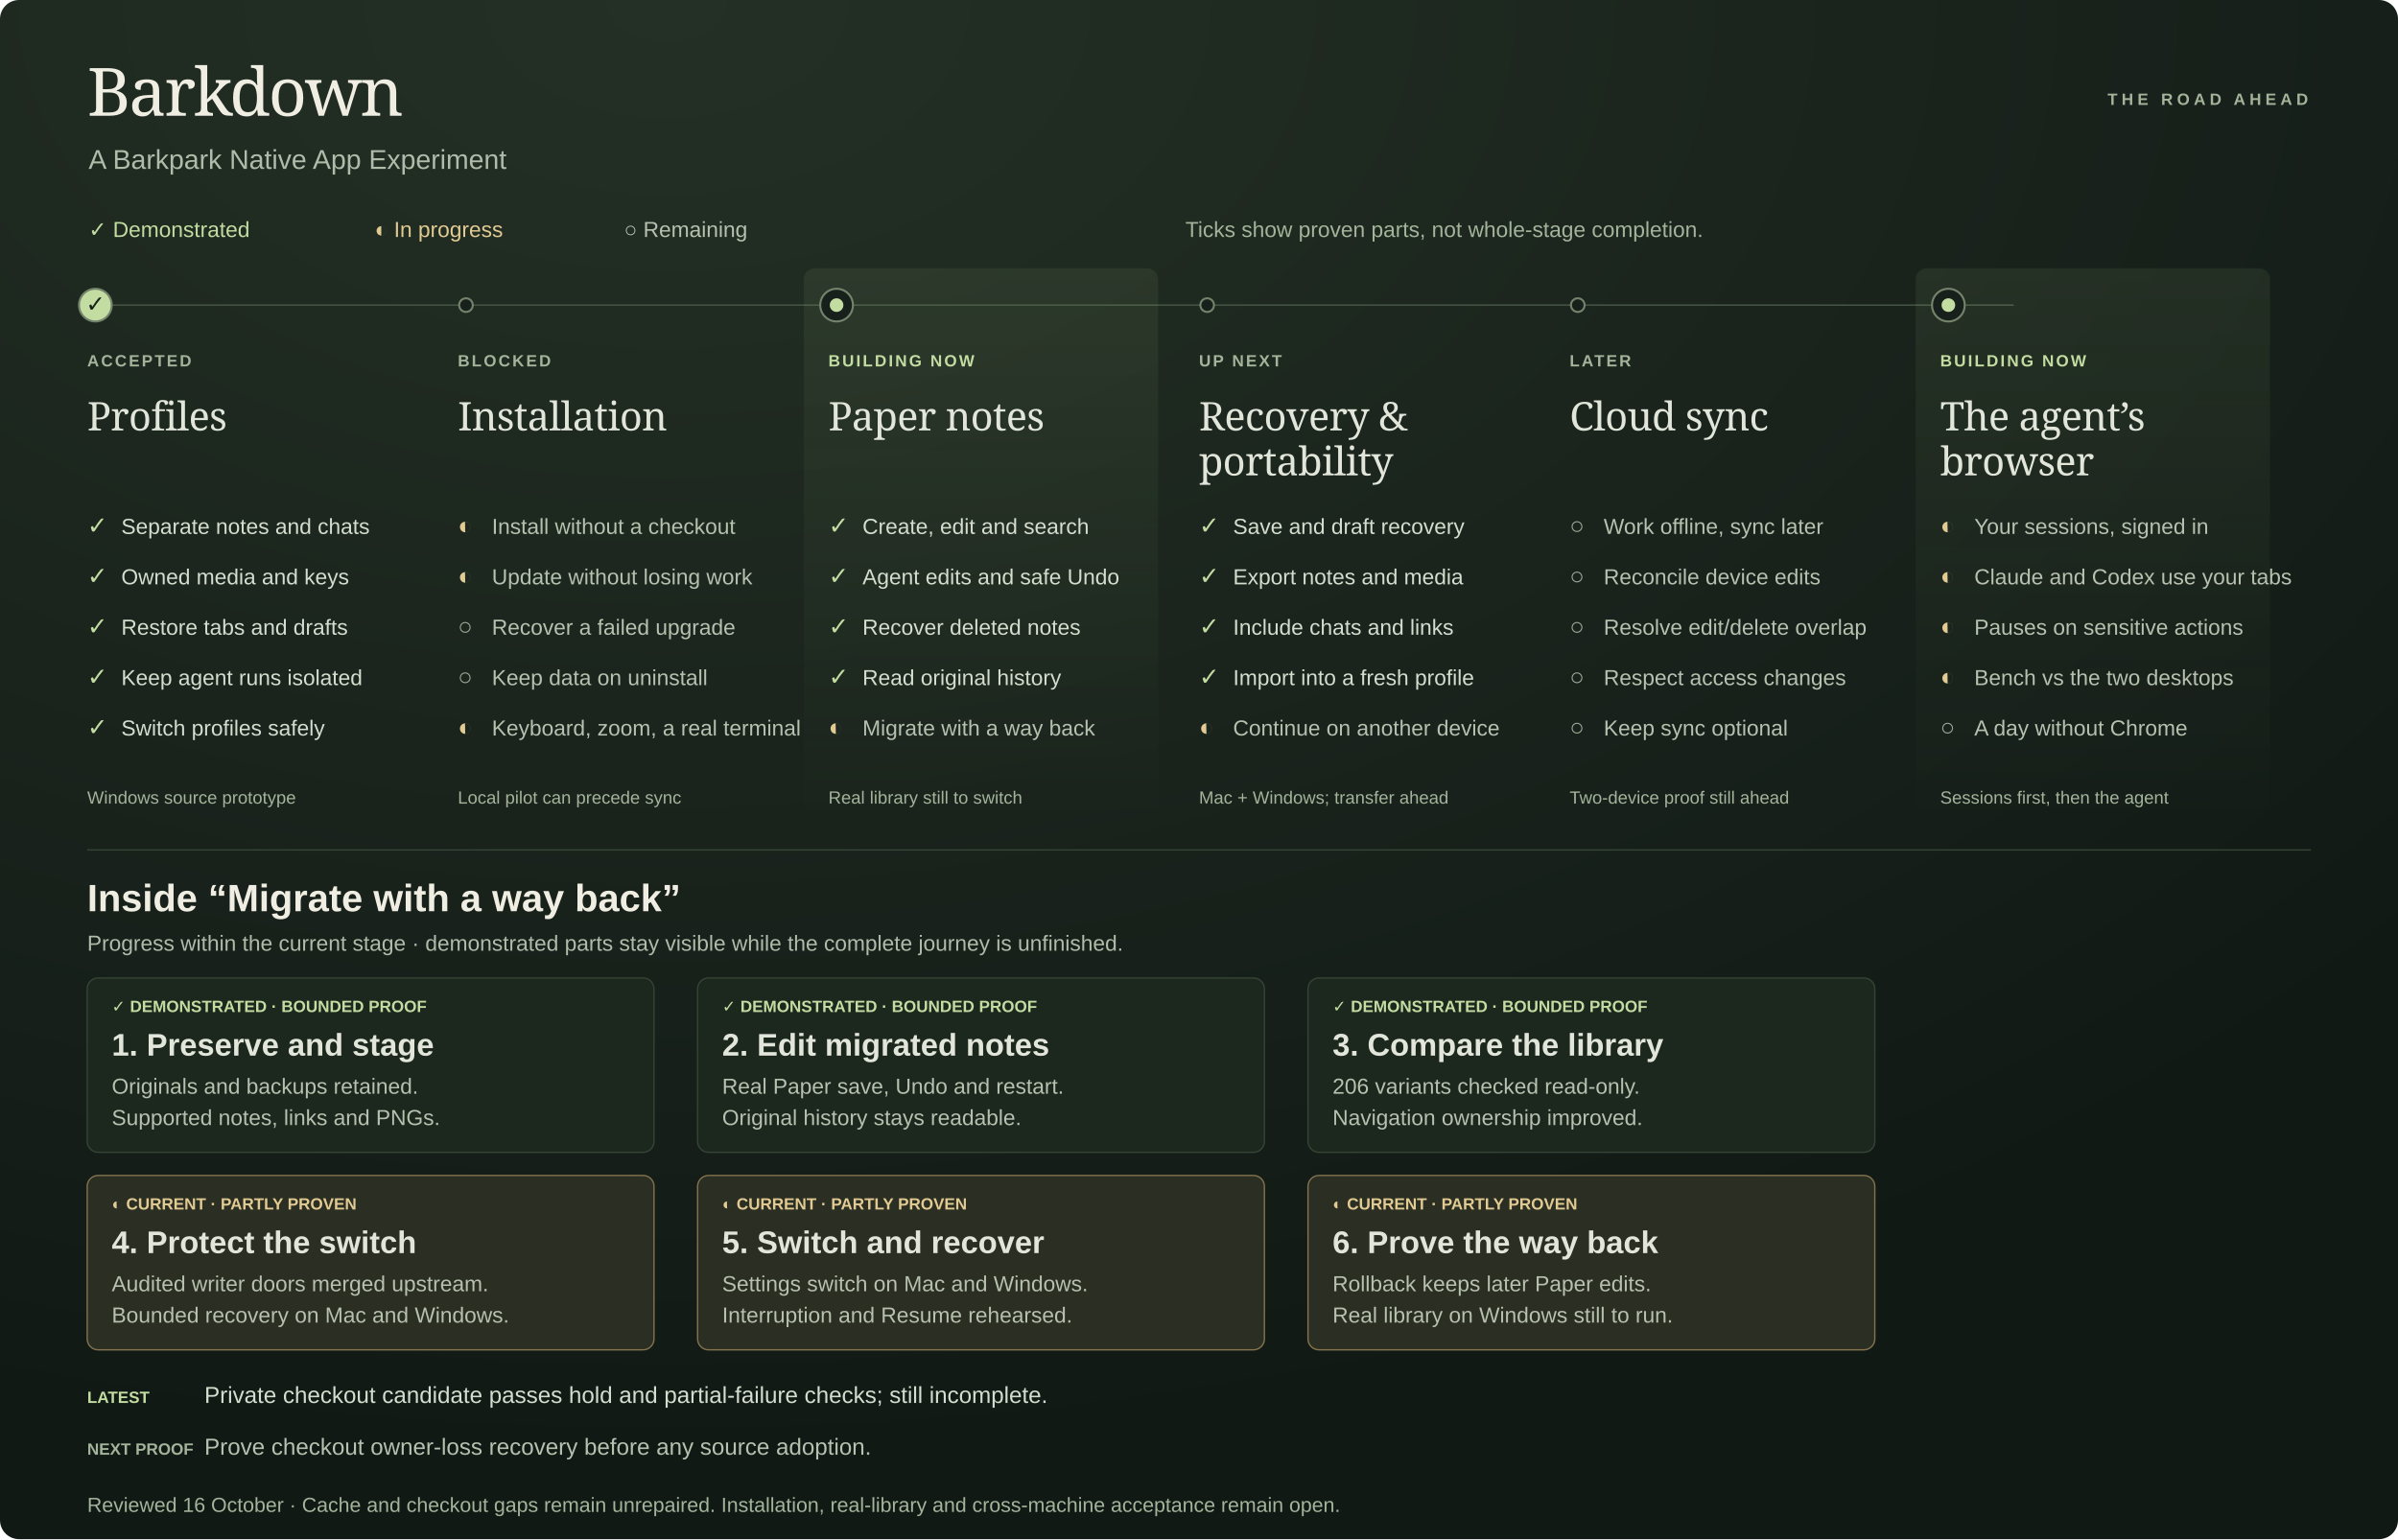
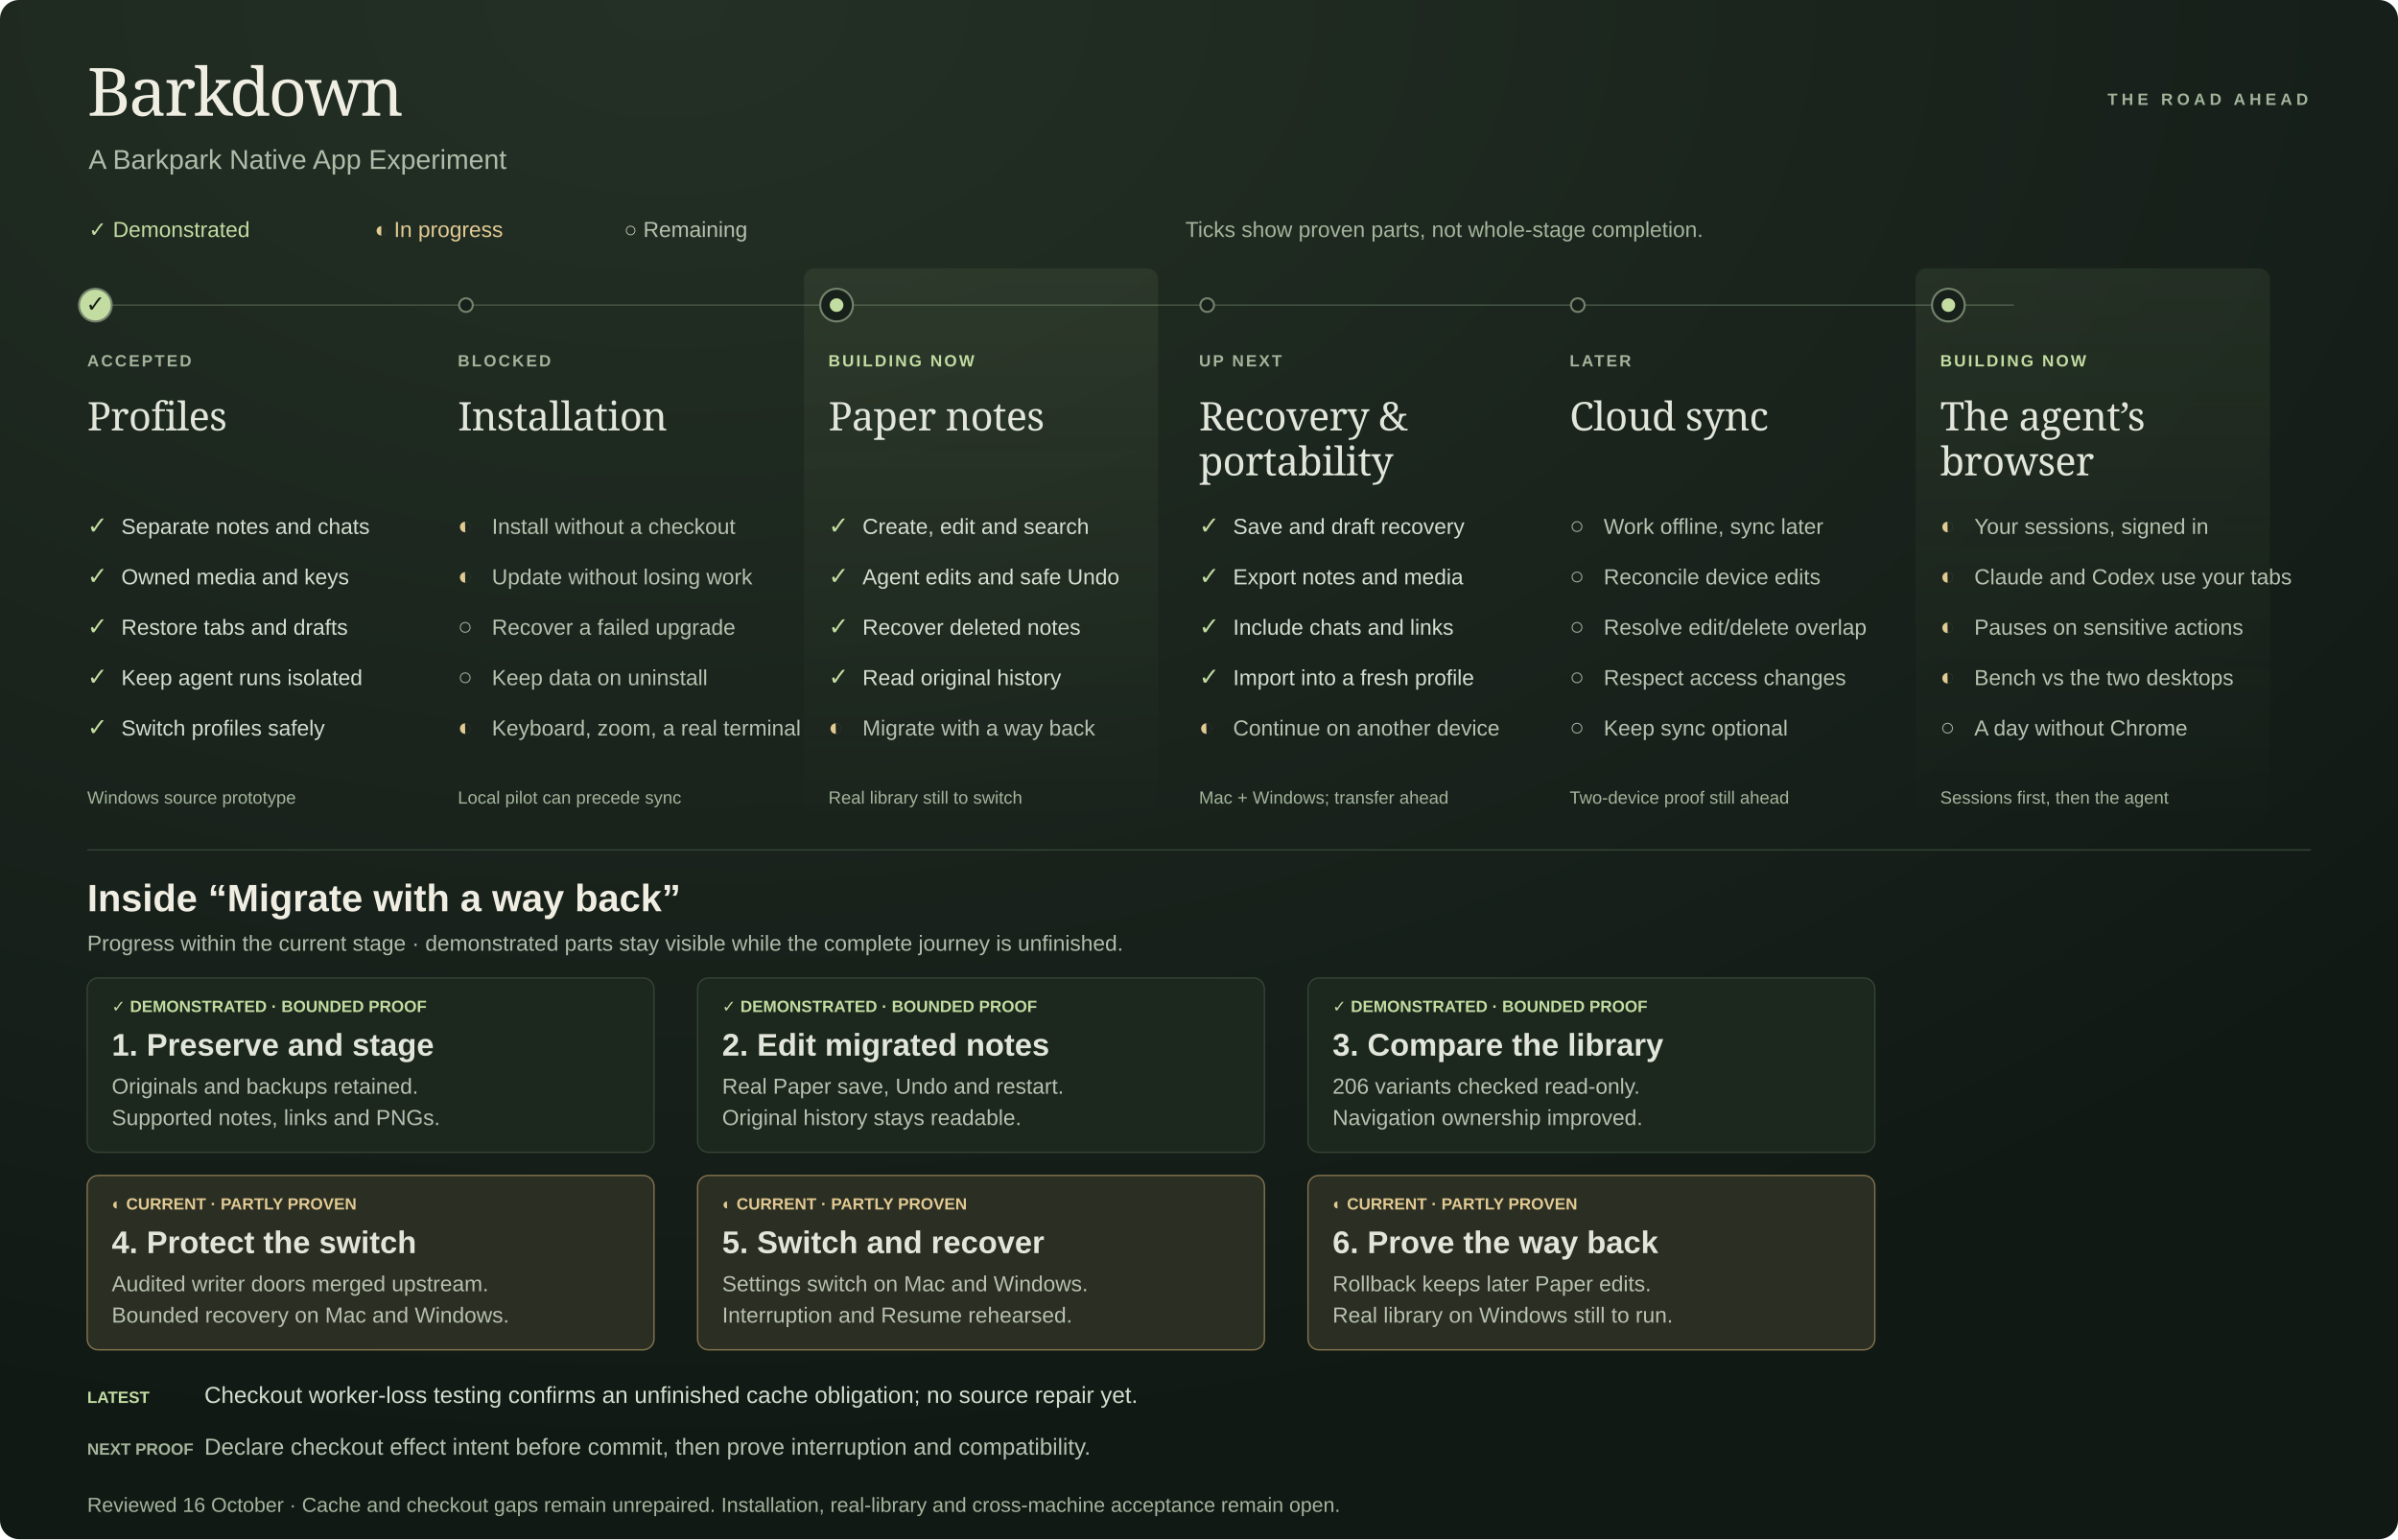
<svg xmlns="http://www.w3.org/2000/svg" width="1760" height="1130" viewBox="0 0 1760 1130" role="img" aria-labelledby="title desc">
  <defs>
    <radialGradient id="background" cx="28%" cy="0%" r="95%">
      <stop stop-color="#243025" />
      <stop offset="1" stop-color="#111915" />
    </radialGradient>
    <linearGradient id="focus" x2="0" y2="1">
      <stop stop-color="#a9c787" stop-opacity=".09" />
      <stop offset="1" stop-color="#a9c787" stop-opacity="0" />
    </linearGradient>
  </defs>
  <g font-family="Segoe UI, Arial, sans-serif">
    <rect width="1760" height="1130" rx="14" fill="url(#background)" />
    <text x="64" y="85" font-family="Georgia, serif" font-size="49" letter-spacing="-1.5" fill="#f0eee2">Barkdown</text>
    <text x="65" y="124" font-size="20" fill="#afbcaa" font-weight="400">A Barkpark Native App Experiment</text>
    <text x="1694" y="77" text-anchor="end" font-size="12" font-weight="600" letter-spacing="3" fill="#a3b49b">THE ROAD AHEAD</text>
    <text x="65" y="174" font-size="16" fill="#c2dca1" font-weight="400">✓  Demonstrated</text>
    <text x="275" y="174" font-size="16" fill="#e2ca93" font-weight="400">◐  In progress</text>
    <text x="458" y="174" font-size="16" fill="#b6c1af" font-weight="400">○  Remaining</text>
    <text x="870" y="174" font-size="16" fill="#a3b49b" font-weight="400">Ticks show proven parts, not whole-stage completion.</text>
    <path d="M70 224H1478" stroke="#475747" stroke-width="1" />
    <g data-phase="P1">
      <circle cx="70" cy="224" r="12" fill="#c2dca1" stroke="#73836c" stroke-width="1.5" />
      <text x="63" y="229" font-size="17" fill="#17201a" font-weight="600">✓</text>
      <text x="64" y="269" font-size="12" letter-spacing="1.5" font-weight="600" fill="#a3b49b">ACCEPTED</text>
      <text x="64" y="316" dy="0" font-family="Georgia, serif" font-size="29" letter-spacing="-.4" fill="#e2e6da">Profiles</text>
      <text x="64" y="392" font-size="18" fill="#c2dca1" font-weight="600">✓</text>
      <text x="89" y="392" font-size="16" fill="#d4ddce" font-weight="400">Separate notes and chats</text>
      <text x="64" y="429" font-size="18" fill="#c2dca1" font-weight="600">✓</text>
      <text x="89" y="429" font-size="16" fill="#d4ddce" font-weight="400">Owned media and keys</text>
      <text x="64" y="466" font-size="18" fill="#c2dca1" font-weight="600">✓</text>
      <text x="89" y="466" font-size="16" fill="#d4ddce" font-weight="400">Restore tabs and drafts</text>
      <text x="64" y="503" font-size="18" fill="#c2dca1" font-weight="600">✓</text>
      <text x="89" y="503" font-size="16" fill="#d4ddce" font-weight="400">Keep agent runs isolated</text>
      <text x="64" y="540" font-size="18" fill="#c2dca1" font-weight="600">✓</text>
      <text x="89" y="540" font-size="16" fill="#d4ddce" font-weight="400">Switch profiles safely</text>
      <text x="64" y="590" font-size="13" fill="#a3b49b" font-weight="400">Windows source prototype</text>
    </g>
    <g data-phase="P5">
      <circle cx="342" cy="224" r="5" fill="#17201a" stroke="#73836c" stroke-width="1.5" />
      <text x="336" y="269" font-size="12" letter-spacing="1.5" font-weight="600" fill="#a3b49b">BLOCKED</text>
      <text x="336" y="316" dy="0" font-family="Georgia, serif" font-size="29" letter-spacing="-.4" fill="#e2e6da">Installation</text>
      <text x="336" y="392" font-size="18" fill="#e2ca93" font-weight="600">◐</text>
      <text x="361" y="392" font-size="16" fill="#b6c1af" font-weight="400">Install without a checkout</text>
      <text x="336" y="429" font-size="18" fill="#e2ca93" font-weight="600">◐</text>
      <text x="361" y="429" font-size="16" fill="#b6c1af" font-weight="400">Update without losing work</text>
      <text x="336" y="466" font-size="18" fill="#9fac99" font-weight="600">○</text>
      <text x="361" y="466" font-size="16" fill="#b6c1af" font-weight="400">Recover a failed upgrade</text>
      <text x="336" y="503" font-size="18" fill="#9fac99" font-weight="600">○</text>
      <text x="361" y="503" font-size="16" fill="#b6c1af" font-weight="400">Keep data on uninstall</text>
      <text x="336" y="540" font-size="18" fill="#e2ca93" font-weight="600">◐</text>
      <text x="361" y="540" font-size="16" fill="#b6c1af" font-weight="400">Keyboard, zoom, a real terminal</text>
      <text x="336" y="590" font-size="13" fill="#a3b49b" font-weight="400">Local pilot can precede sync</text>
    </g>
    <g data-phase="P2">
      <rect x="590" y="197" width="260" height="410" rx="8" fill="url(#focus)" />
      <circle cx="614" cy="224" r="12" fill="#17201a" stroke="#73836c" stroke-width="1.5" />
      <circle cx="614" cy="224" r="5" fill="#c2dca1" />
      <text x="608" y="269" font-size="12" letter-spacing="1.5" font-weight="600" fill="#c2dca1">BUILDING NOW</text>
      <text x="608" y="316" dy="0" font-family="Georgia, serif" font-size="29" letter-spacing="-.4" fill="#e2e6da">Paper notes</text>
      <text x="608" y="392" font-size="18" fill="#c2dca1" font-weight="600">✓</text>
      <text x="633" y="392" font-size="16" fill="#d4ddce" font-weight="400">Create, edit and search</text>
      <text x="608" y="429" font-size="18" fill="#c2dca1" font-weight="600">✓</text>
      <text x="633" y="429" font-size="16" fill="#d4ddce" font-weight="400">Agent edits and safe Undo</text>
      <text x="608" y="466" font-size="18" fill="#c2dca1" font-weight="600">✓</text>
      <text x="633" y="466" font-size="16" fill="#d4ddce" font-weight="400">Recover deleted notes</text>
      <text x="608" y="503" font-size="18" fill="#c2dca1" font-weight="600">✓</text>
      <text x="633" y="503" font-size="16" fill="#d4ddce" font-weight="400">Read original history</text>
      <text x="608" y="540" font-size="18" fill="#e2ca93" font-weight="600">◐</text>
      <text x="633" y="540" font-size="16" fill="#b6c1af" font-weight="400">Migrate with a way back</text>
      <text x="608" y="590" font-size="13" fill="#a3b49b" font-weight="400">Real library still to switch</text>
    </g>
    <g data-phase="P3">
      <circle cx="886" cy="224" r="5" fill="#17201a" stroke="#73836c" stroke-width="1.5" />
      <text x="880" y="269" font-size="12" letter-spacing="1.5" font-weight="600" fill="#a3b49b">UP NEXT</text>
      <text x="880" y="316" dy="0" font-family="Georgia, serif" font-size="29" letter-spacing="-.4" fill="#e2e6da">Recovery &amp;</text>
      <text x="880" y="316" dy="33" font-family="Georgia, serif" font-size="29" letter-spacing="-.4" fill="#e2e6da">portability</text>
      <text x="880" y="392" font-size="18" fill="#c2dca1" font-weight="600">✓</text>
      <text x="905" y="392" font-size="16" fill="#d4ddce" font-weight="400">Save and draft recovery</text>
      <text x="880" y="429" font-size="18" fill="#c2dca1" font-weight="600">✓</text>
      <text x="905" y="429" font-size="16" fill="#d4ddce" font-weight="400">Export notes and media</text>
      <text x="880" y="466" font-size="18" fill="#c2dca1" font-weight="600">✓</text>
      <text x="905" y="466" font-size="16" fill="#d4ddce" font-weight="400">Include chats and links</text>
      <text x="880" y="503" font-size="18" fill="#c2dca1" font-weight="600">✓</text>
      <text x="905" y="503" font-size="16" fill="#d4ddce" font-weight="400">Import into a fresh profile</text>
      <text x="880" y="540" font-size="18" fill="#e2ca93" font-weight="600">◐</text>
      <text x="905" y="540" font-size="16" fill="#b6c1af" font-weight="400">Continue on another device</text>
      <text x="880" y="590" font-size="13" fill="#a3b49b" font-weight="400">Mac + Windows; transfer ahead</text>
    </g>
    <g data-phase="P4">
      <circle cx="1158" cy="224" r="5" fill="#17201a" stroke="#73836c" stroke-width="1.5" />
      <text x="1152" y="269" font-size="12" letter-spacing="1.5" font-weight="600" fill="#a3b49b">LATER</text>
      <text x="1152" y="316" dy="0" font-family="Georgia, serif" font-size="29" letter-spacing="-.4" fill="#e2e6da">Cloud sync</text>
      <text x="1152" y="392" font-size="18" fill="#9fac99" font-weight="600">○</text>
      <text x="1177" y="392" font-size="16" fill="#b6c1af" font-weight="400">Work offline, sync later</text>
      <text x="1152" y="429" font-size="18" fill="#9fac99" font-weight="600">○</text>
      <text x="1177" y="429" font-size="16" fill="#b6c1af" font-weight="400">Reconcile device edits</text>
      <text x="1152" y="466" font-size="18" fill="#9fac99" font-weight="600">○</text>
      <text x="1177" y="466" font-size="16" fill="#b6c1af" font-weight="400">Resolve edit/delete overlap</text>
      <text x="1152" y="503" font-size="18" fill="#9fac99" font-weight="600">○</text>
      <text x="1177" y="503" font-size="16" fill="#b6c1af" font-weight="400">Respect access changes</text>
      <text x="1152" y="540" font-size="18" fill="#9fac99" font-weight="600">○</text>
      <text x="1177" y="540" font-size="16" fill="#b6c1af" font-weight="400">Keep sync optional</text>
      <text x="1152" y="590" font-size="13" fill="#a3b49b" font-weight="400">Two-device proof still ahead</text>
    </g>
    <g data-phase="P6">
      <rect x="1406" y="197" width="260" height="410" rx="8" fill="url(#focus)" />
      <circle cx="1430" cy="224" r="12" fill="#17201a" stroke="#73836c" stroke-width="1.5" />
      <circle cx="1430" cy="224" r="5" fill="#c2dca1" />
      <text x="1424" y="269" font-size="12" letter-spacing="1.5" font-weight="600" fill="#c2dca1">BUILDING NOW</text>
      <text x="1424" y="316" dy="0" font-family="Georgia, serif" font-size="29" letter-spacing="-.4" fill="#e2e6da">The agent’s</text>
      <text x="1424" y="316" dy="33" font-family="Georgia, serif" font-size="29" letter-spacing="-.4" fill="#e2e6da">browser</text>
      <text x="1424" y="392" font-size="18" fill="#e2ca93" font-weight="600">◐</text>
      <text x="1449" y="392" font-size="16" fill="#b6c1af" font-weight="400">Your sessions, signed in</text>
      <text x="1424" y="429" font-size="18" fill="#e2ca93" font-weight="600">◐</text>
      <text x="1449" y="429" font-size="16" fill="#b6c1af" font-weight="400">Claude and Codex use your tabs</text>
      <text x="1424" y="466" font-size="18" fill="#e2ca93" font-weight="600">◐</text>
      <text x="1449" y="466" font-size="16" fill="#b6c1af" font-weight="400">Pauses on sensitive actions</text>
      <text x="1424" y="503" font-size="18" fill="#e2ca93" font-weight="600">◐</text>
      <text x="1449" y="503" font-size="16" fill="#b6c1af" font-weight="400">Bench vs the two desktops</text>
      <text x="1424" y="540" font-size="18" fill="#9fac99" font-weight="600">○</text>
      <text x="1449" y="540" font-size="16" fill="#b6c1af" font-weight="400">A day without Chrome</text>
      <text x="1424" y="590" font-size="13" fill="#a3b49b" font-weight="400">Sessions first, then the agent</text>
    </g>
    <path d="M64 624H1696" stroke="#344435" />
    <text x="64" y="669" font-size="28" fill="#f0eee2" font-weight="600">Inside “Migrate with a way back”</text>
    <text x="64" y="698" font-size="16" fill="#afbcaa" font-weight="400">Progress within the current stage · demonstrated parts stay visible while the complete journey is unfinished.</text>
    <g data-migration-step="1">
      <rect x="64" y="718" width="416" height="128" rx="8" fill="#1c271e" stroke="#344435" />
      <text x="82" y="743" font-size="12" fill="#c2dca1" font-weight="600">✓  DEMONSTRATED · BOUNDED PROOF</text>
      <text x="82" y="775" font-size="23" fill="#e2e6da" font-weight="600">1. Preserve and stage</text>
      <text x="82" y="803" font-size="16" fill="#b6c1af" font-weight="400">Originals and backups retained.</text>
      <text x="82" y="826" font-size="16" fill="#b6c1af" font-weight="400">Supported notes, links and PNGs.</text>
    </g>
    <g data-migration-step="2">
      <rect x="512" y="718" width="416" height="128" rx="8" fill="#1c271e" stroke="#344435" />
      <text x="530" y="743" font-size="12" fill="#c2dca1" font-weight="600">✓  DEMONSTRATED · BOUNDED PROOF</text>
      <text x="530" y="775" font-size="23" fill="#e2e6da" font-weight="600">2. Edit migrated notes</text>
      <text x="530" y="803" font-size="16" fill="#b6c1af" font-weight="400">Real Paper save, Undo and restart.</text>
      <text x="530" y="826" font-size="16" fill="#b6c1af" font-weight="400">Original history stays readable.</text>
    </g>
    <g data-migration-step="3">
      <rect x="960" y="718" width="416" height="128" rx="8" fill="#1c271e" stroke="#344435" />
      <text x="978" y="743" font-size="12" fill="#c2dca1" font-weight="600">✓  DEMONSTRATED · BOUNDED PROOF</text>
      <text x="978" y="775" font-size="23" fill="#e2e6da" font-weight="600">3. Compare the library</text>
      <text x="978" y="803" font-size="16" fill="#b6c1af" font-weight="400">206 variants checked read-only.</text>
      <text x="978" y="826" font-size="16" fill="#b6c1af" font-weight="400">Navigation ownership improved.</text>
    </g>
    <g data-migration-step="4">
      <rect x="64" y="863" width="416" height="128" rx="8" fill="#2b2e22" stroke="#82734e" />
      <text x="82" y="888" font-size="12" fill="#e2ca93" font-weight="600">◐  CURRENT · PARTLY PROVEN</text>
      <text x="82" y="920" font-size="23" fill="#e2e6da" font-weight="600">4. Protect the switch</text>
      <text x="82" y="948" font-size="16" fill="#b6c1af" font-weight="400">Audited writer doors merged upstream.</text>
      <text x="82" y="971" font-size="16" fill="#b6c1af" font-weight="400">Bounded recovery on Mac and Windows.</text>
    </g>
    <g data-migration-step="5">
      <rect x="512" y="863" width="416" height="128" rx="8" fill="#2b2e22" stroke="#82734e" />
      <text x="530" y="888" font-size="12" fill="#e2ca93" font-weight="600">◐  CURRENT · PARTLY PROVEN</text>
      <text x="530" y="920" font-size="23" fill="#e2e6da" font-weight="600">5. Switch and recover</text>
      <text x="530" y="948" font-size="16" fill="#b6c1af" font-weight="400">Settings switch on Mac and Windows.</text>
      <text x="530" y="971" font-size="16" fill="#b6c1af" font-weight="400">Interruption and Resume rehearsed.</text>
    </g>
    <g data-migration-step="6">
      <rect x="960" y="863" width="416" height="128" rx="8" fill="#2b2e22" stroke="#82734e" />
      <text x="978" y="888" font-size="12" fill="#e2ca93" font-weight="600">◐  CURRENT · PARTLY PROVEN</text>
      <text x="978" y="920" font-size="23" fill="#e2e6da" font-weight="600">6. Prove the way back</text>
      <text x="978" y="948" font-size="16" fill="#b6c1af" font-weight="400">Rollback keeps later Paper edits.</text>
      <text x="978" y="971" font-size="16" fill="#b6c1af" font-weight="400">Real library on Windows still to run.</text>
    </g>
    <text x="64" y="1030" font-size="12" fill="#c2dca1" font-weight="600">LATEST</text>
-     <text x="150" y="1030" font-size="17" fill="#d4ddce" font-weight="400">Private checkout candidate passes hold and partial-failure checks; still incomplete.</text>
+     <text x="150" y="1030" font-size="17" fill="#d4ddce" font-weight="400">Checkout worker-loss testing confirms an unfinished cache obligation; no source repair yet.</text>
    <text x="64" y="1068" font-size="12" fill="#a3b49b" font-weight="600">NEXT PROOF</text>
-     <text x="150" y="1068" font-size="17" fill="#b6c1af" font-weight="400">Prove checkout owner-loss recovery before any source adoption.</text>
+     <text x="150" y="1068" font-size="17" fill="#b6c1af" font-weight="400">Declare checkout effect intent before commit, then prove interruption and compatibility.</text>
    <text x="64" y="1110" font-size="15" fill="#a3b49b" font-weight="400">Reviewed 16 October · Cache and checkout gaps remain unrepaired. Installation, real-library and cross-machine acceptance remain open.</text>
  </g>
</svg>
